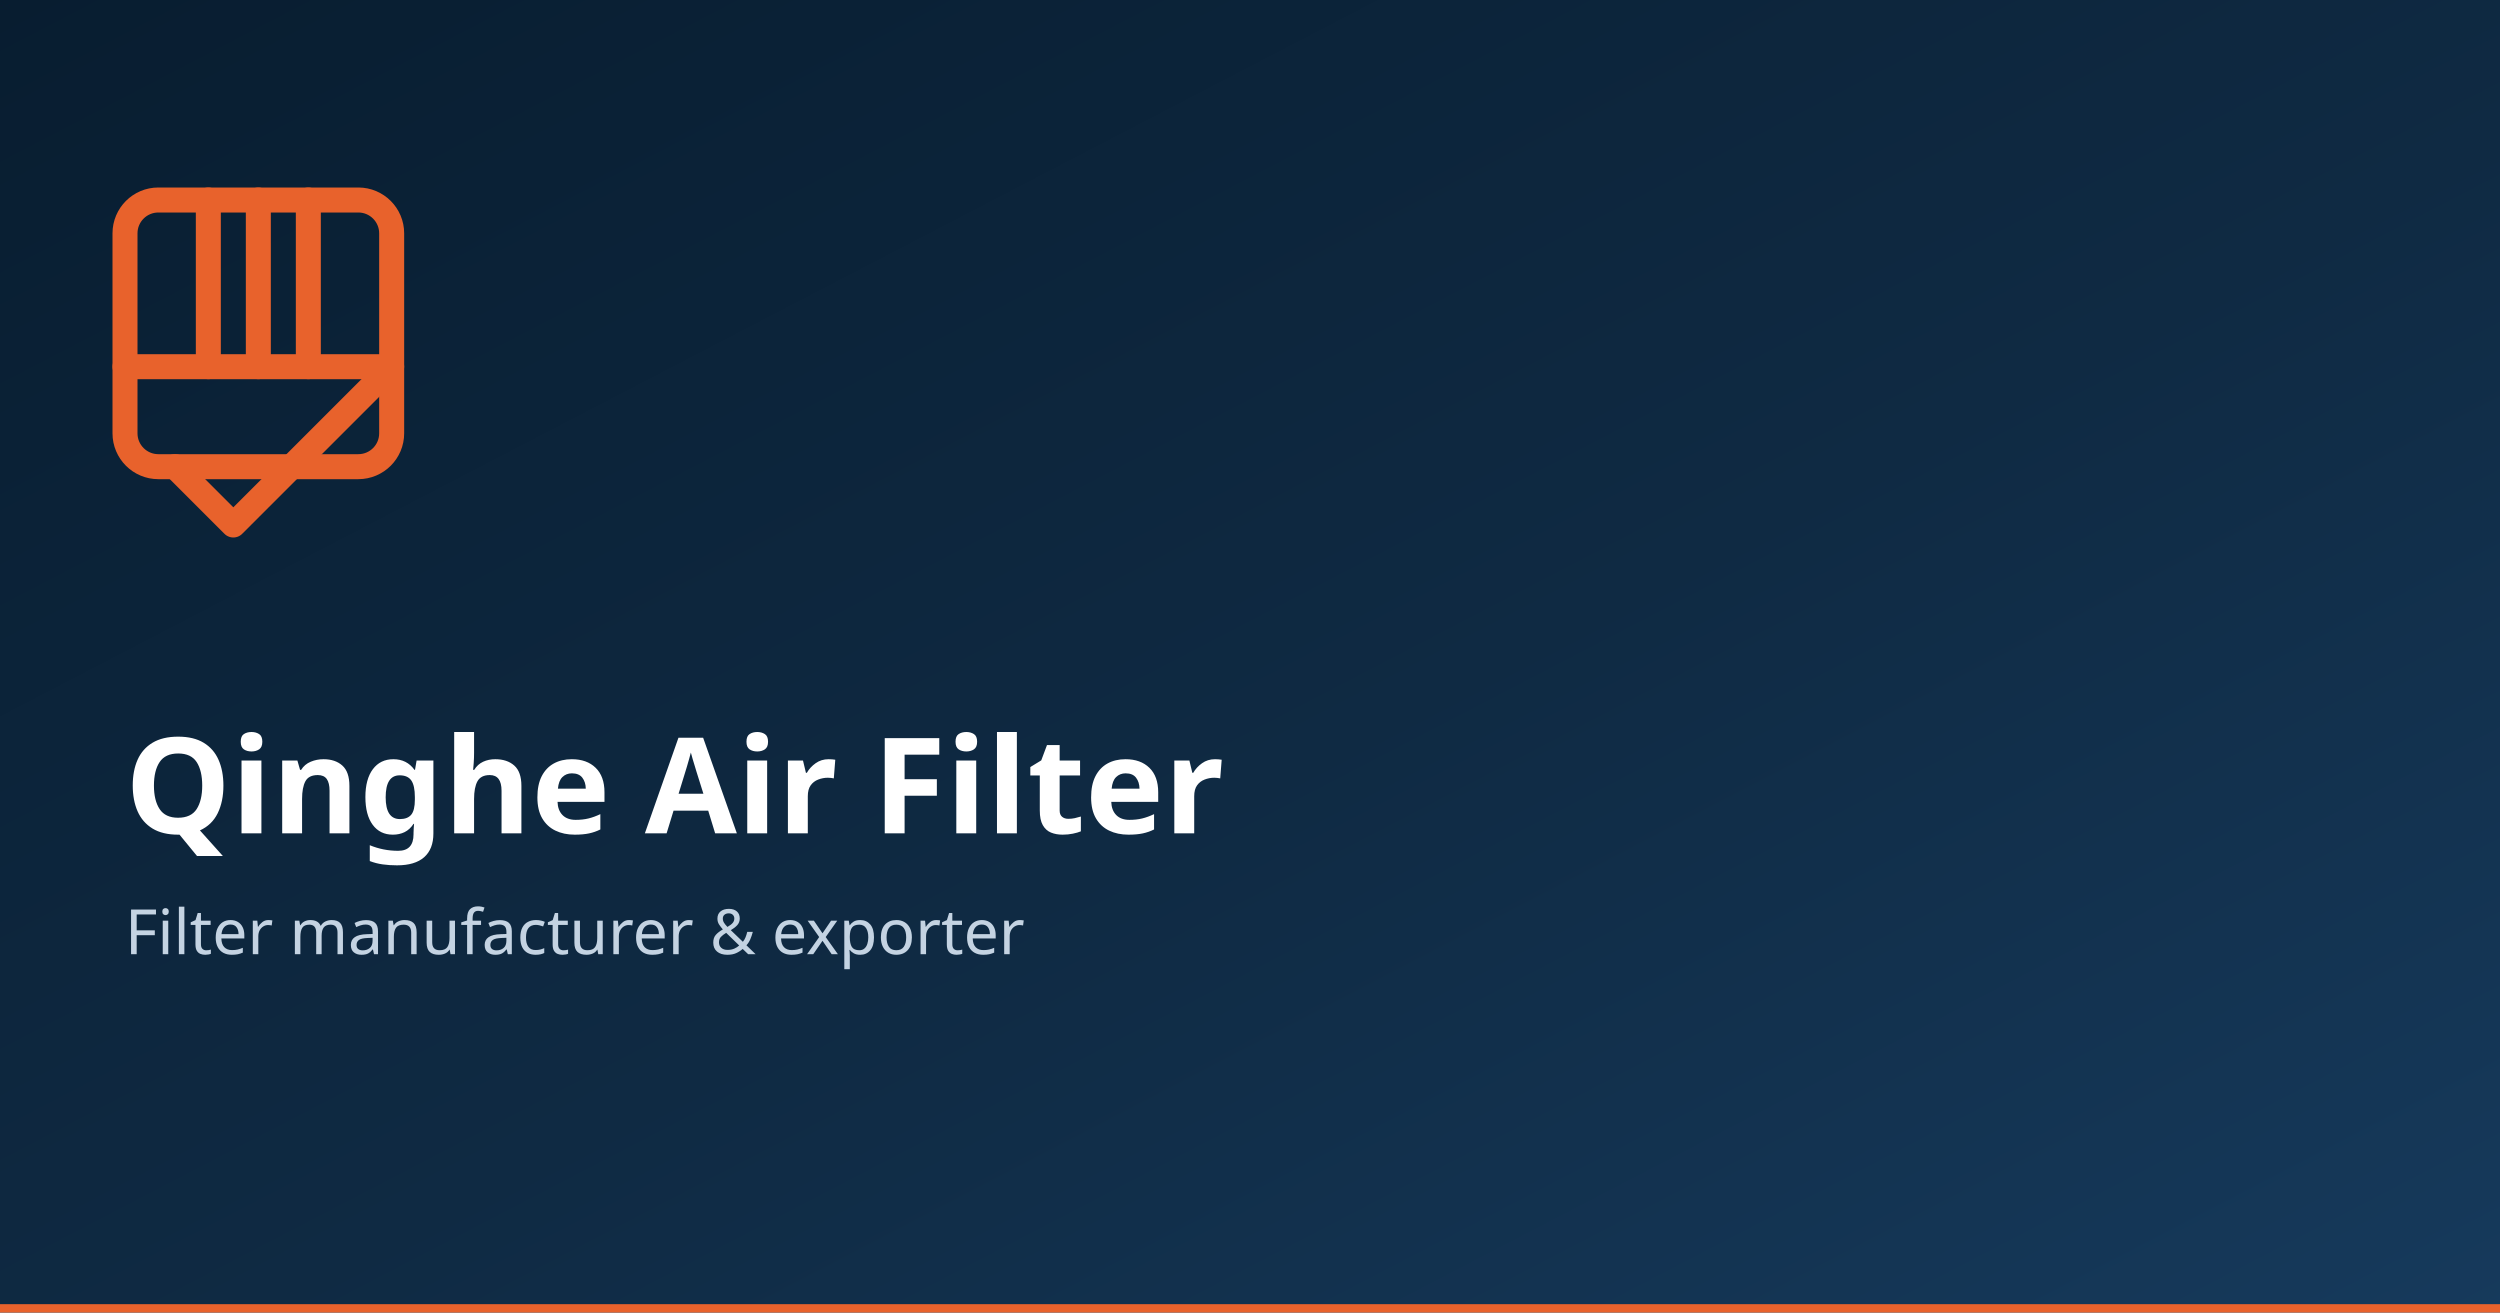
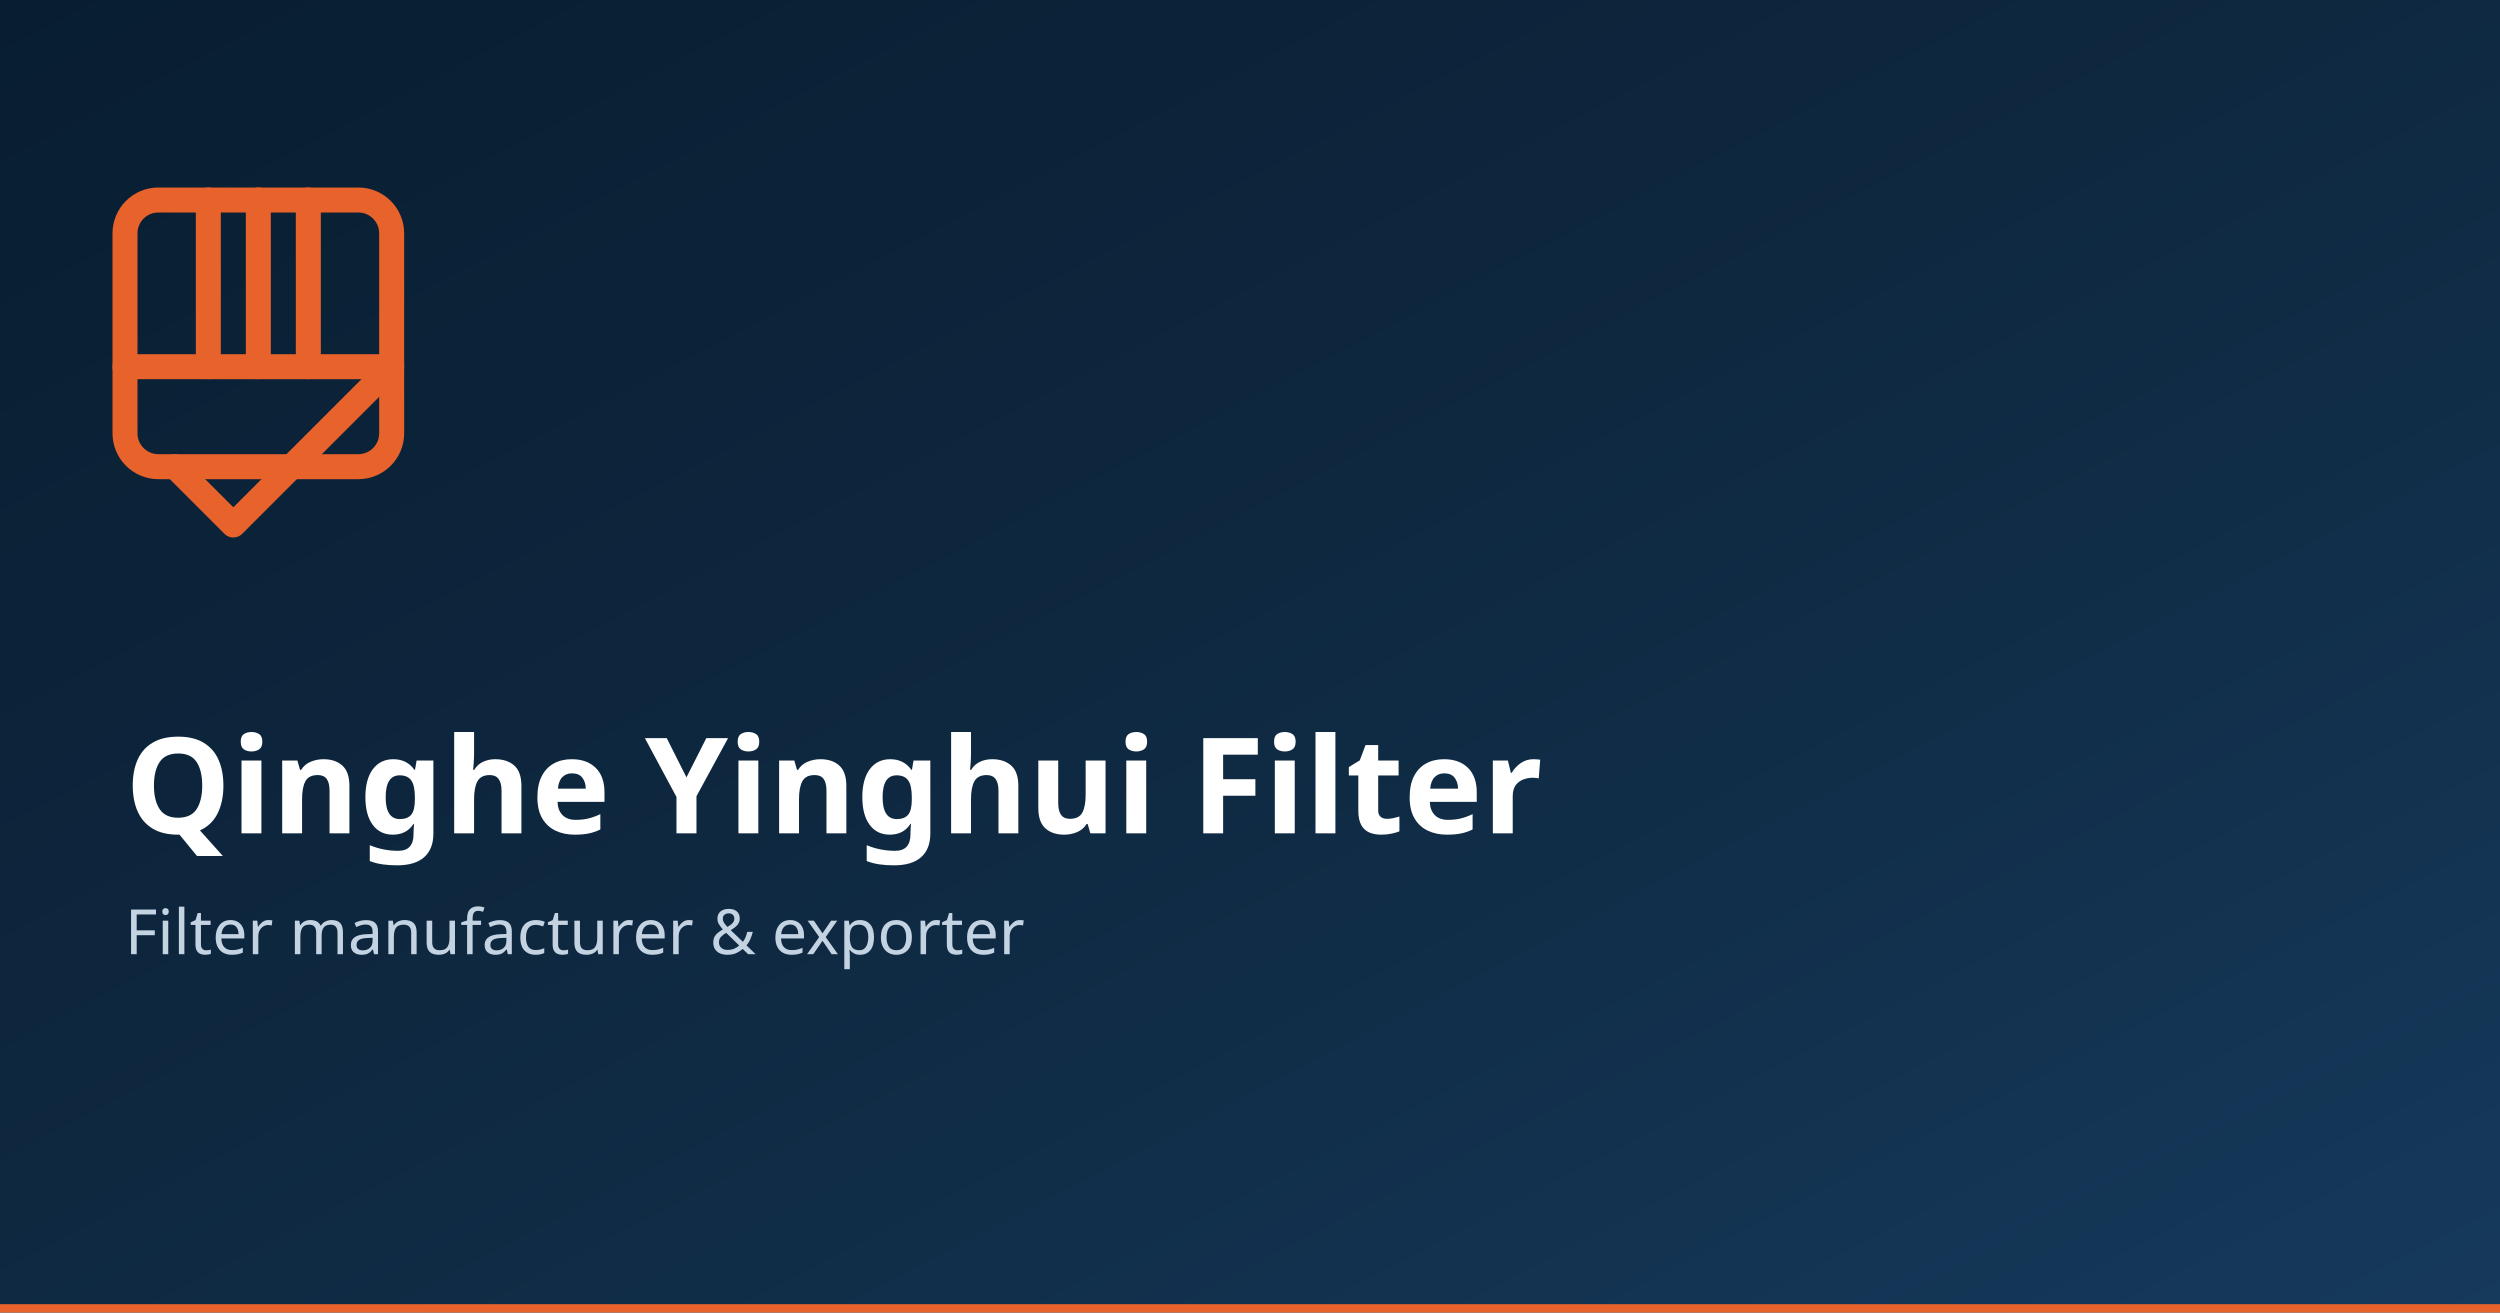
<svg xmlns="http://www.w3.org/2000/svg" width="1200" height="630" viewBox="0 0 1200 630">
  <defs>
    <linearGradient id="bg" x1="0" y1="0" x2="1" y2="1">
      <stop offset="0" stop-color="#081d30" />
      <stop offset="0.55" stop-color="#0f2a43" />
      <stop offset="1" stop-color="#163a5c" />
    </linearGradient>
  </defs>
  <rect width="1200" height="630" fill="url(#bg)" />
  <rect y="626" width="1200" height="4" fill="#e8622c" />
  <g fill="none" stroke="#e8622c" stroke-width="12" stroke-linecap="round" stroke-linejoin="round">
    <rect x="60" y="96" width="128" height="128" rx="16" />
    <path d="M60 176h128" />
    <path d="M100 96v80" />
    <path d="M124 96v80" />
    <path d="M148 96v80" />
    <path d="M84 224l28 28 72-72" />
  </g>
-   <text x="60" y="400" font-family="system-ui, sans-serif" font-size="64" font-weight="700" fill="#ffffff">Qinghe Air Filter</text>
+   <text x="60" y="400" font-family="system-ui, sans-serif" font-size="64" font-weight="700" fill="#ffffff">Qinghe Yinghui Filter</text>
  <text x="60" y="458" font-family="system-ui, sans-serif" font-size="30" fill="#c4d3e2">Filter manufacturer &amp; exporter</text>
</svg>
